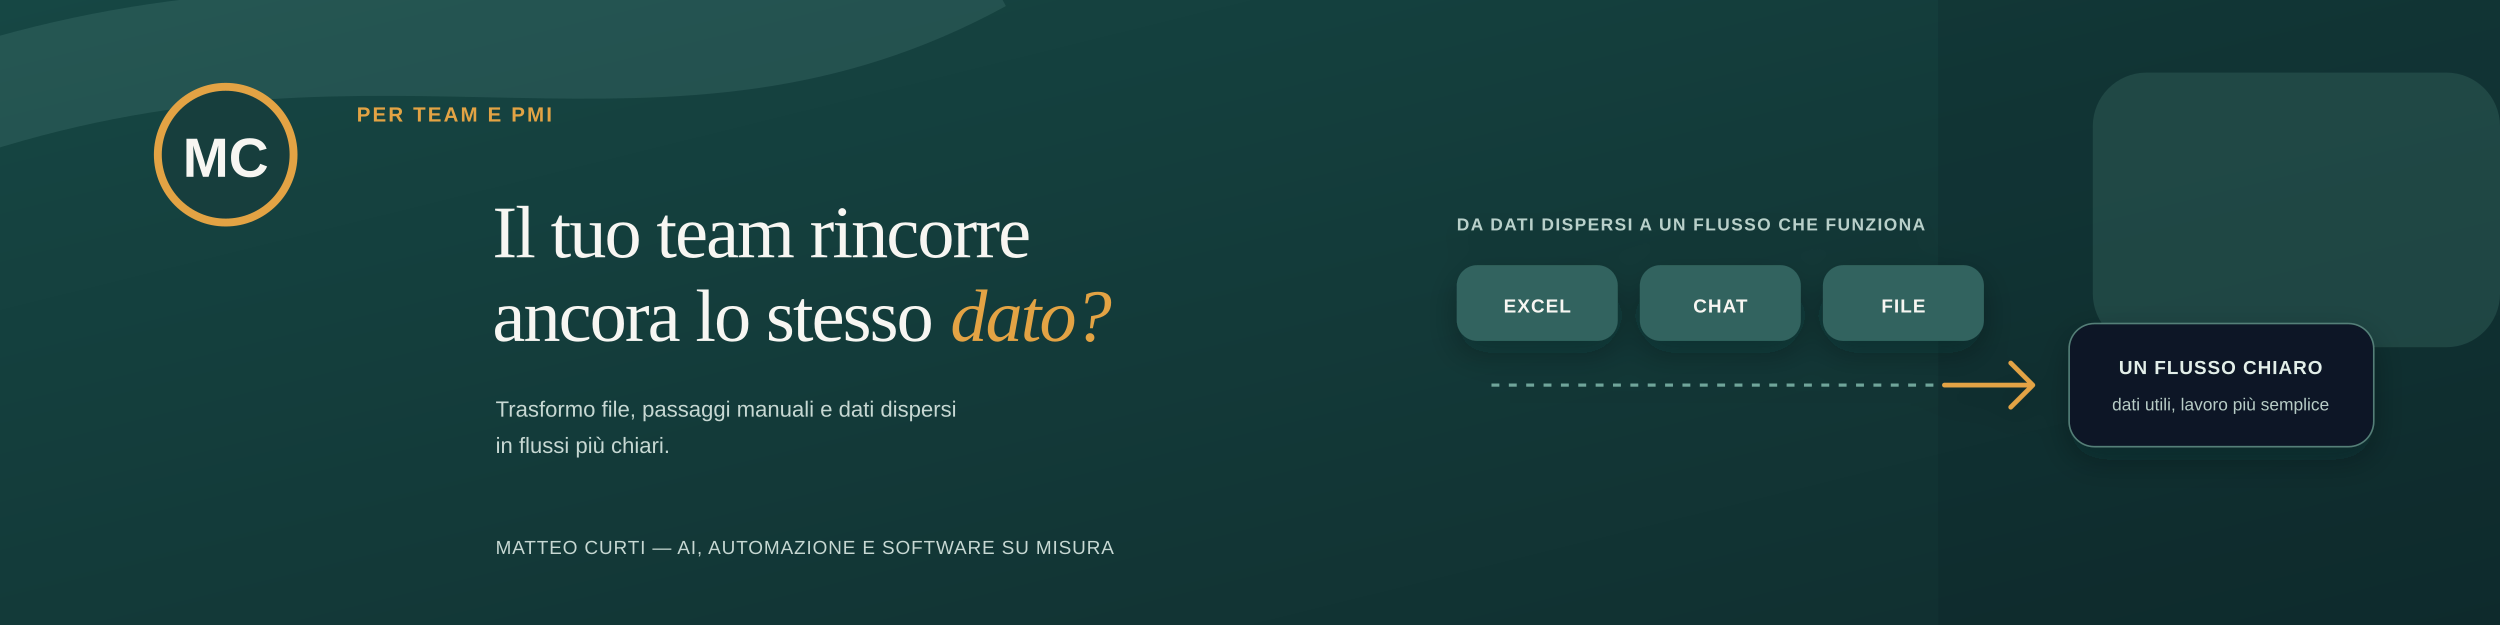
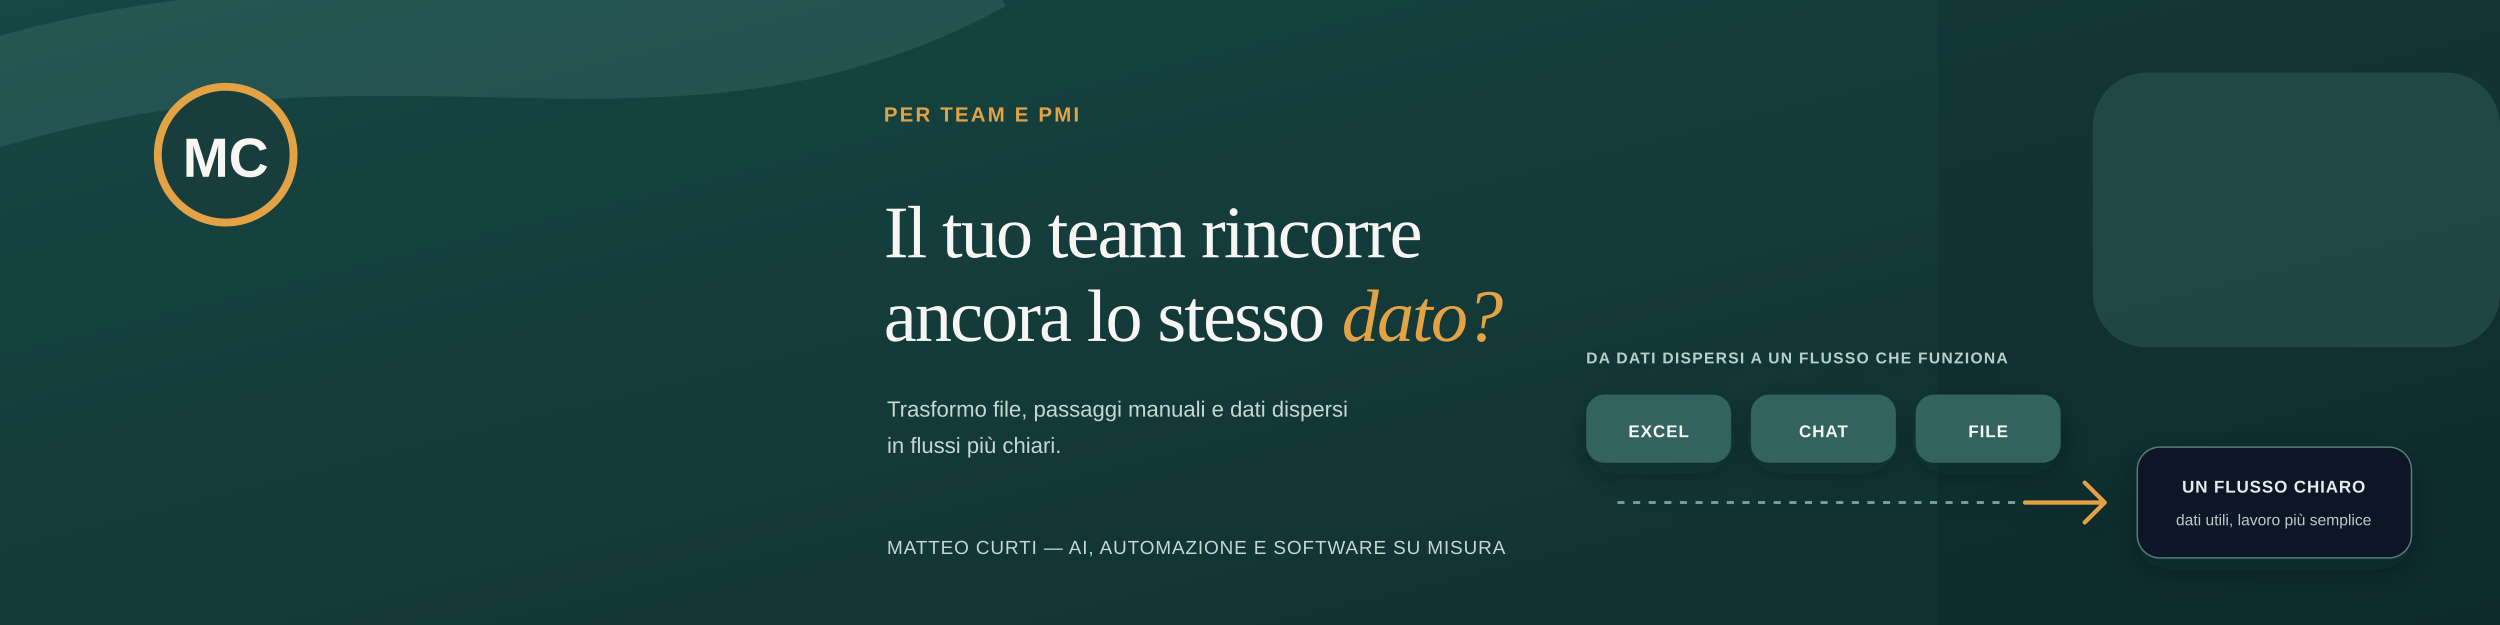
<svg xmlns="http://www.w3.org/2000/svg" width="1584" height="396" viewBox="0 0 1584 396" role="img" aria-labelledby="title description">
  <defs>
    <linearGradient id="background" x1="0" y1="0" x2="1" y2="1">
      <stop offset="0" stop-color="#164744" />
      <stop offset="1" stop-color="#102d2e" />
    </linearGradient>
    <filter id="shadow" x="-20%" y="-20%" width="140%" height="140%">
      <feDropShadow dx="0" dy="8" stdDeviation="10" flood-color="#061d1e" flood-opacity="0.3" />
    </filter>
    <style>
      .sans { font-family: Arial, Helvetica, sans-serif; }
      .serif { font-family: Georgia, 'Times New Roman', serif; }
      .eyebrow { fill: #e3a344; font-size: 13px; font-weight: 700; letter-spacing: 1.35px; }
      .small { fill: #c7d8d3; font-size: 14px; font-weight: 500; }
      .box-text { fill: #f7f6f2; font-size: 12px; font-weight: 700; letter-spacing: 0.65px; }
    </style>
  </defs>
  <rect width="1584" height="396" fill="url(#background)" />
  <path d="M-20 64 C250 -22 420 84 621 -26" fill="none" stroke="#91c3b8" stroke-opacity="0.13" stroke-width="68" />
  <rect x="1228" y="0" width="356" height="396" fill="#0b2225" fill-opacity="0.22" />
  <rect x="1326" y="46" width="258" height="174" rx="34" fill="#315e58" fill-opacity="0.48" />
  <g transform="translate(96 51)">
    <circle cx="47" cy="47" r="43" fill="#173e3d" stroke="#e3a344" stroke-width="5" />
    <text x="47" y="61" text-anchor="middle" class="sans" fill="#f7f6f2" font-size="35" font-weight="700">MC</text>
  </g>
-   <text x="226" y="77" class="sans eyebrow">PER TEAM E PMI</text>
-   <text x="312" y="163" class="serif" fill="#f7f6f2" font-size="47" letter-spacing="-1.2">Il tuo team rincorre</text>
-   <text x="312" y="216" class="serif" fill="#f7f6f2" font-size="47" letter-spacing="-1.2">ancora lo stesso <tspan fill="#e3a344" font-style="italic">dato?</tspan>
+   <text x="560" y="77" class="sans eyebrow">PER TEAM E PMI</text>
+   <text x="560" y="163" class="serif" fill="#f7f6f2" font-size="47" letter-spacing="-1.2">Il tuo team rincorre</text>
+   <text x="560" y="216" class="serif" fill="#f7f6f2" font-size="47" letter-spacing="-1.2">ancora lo stesso <tspan fill="#e3a344" font-style="italic">dato?</tspan>
  </text>
-   <text x="314" y="264" class="sans small">Trasformo file, passaggi manuali e dati dispersi</text>
-   <text x="314" y="287" class="sans small">in flussi più chiari.</text>
-   <text x="314" y="351" class="sans" fill="#c7d8d3" font-size="12" letter-spacing="0.55">MATTEO CURTI — AI, AUTOMAZIONE E SOFTWARE SU MISURA</text>
-   <g transform="translate(923 168)" filter="url(#shadow)">
+   <text x="562" y="264" class="sans small">Trasformo file, passaggi manuali e dati dispersi</text>
+   <text x="562" y="287" class="sans small">in flussi più chiari.</text>
+   <text x="562" y="351" class="sans" fill="#c7d8d3" font-size="12" letter-spacing="0.55">MATTEO CURTI — AI, AUTOMAZIONE E SOFTWARE SU MISURA</text>
+   <g transform="translate(1005 250) scale(0.9)" filter="url(#shadow)">
    <text x="0" y="-22" class="sans" fill="#b9d0ca" font-size="11" font-weight="700" letter-spacing="0.9">DA DATI DISPERSI A UN FLUSSO CHE FUNZIONA</text>
    <rect x="0" y="0" width="102" height="48" rx="13" fill="#32635e" />
    <rect x="116" y="0" width="102" height="48" rx="13" fill="#32635e" />
    <rect x="232" y="0" width="102" height="48" rx="13" fill="#32635e" />
    <text x="51" y="30" text-anchor="middle" class="sans box-text">EXCEL</text>
    <text x="167" y="30" text-anchor="middle" class="sans box-text">CHAT</text>
    <text x="283" y="30" text-anchor="middle" class="sans box-text">FILE</text>
    <path d="M22 76h287" stroke="#6fa59a" stroke-width="2" stroke-dasharray="5 6" />
    <path d="M309 76h56m-14-14 14 14-14 14" fill="none" stroke="#e3a344" stroke-width="3" stroke-linecap="round" stroke-linejoin="round" />
    <rect x="388" y="37" width="193" height="78" rx="16" fill="#0b1725" stroke="#557f78" />
    <text x="484" y="69" text-anchor="middle" class="sans" fill="#e3eee9" font-size="12" font-weight="700" letter-spacing="0.6">UN FLUSSO CHIARO</text>
    <text x="484" y="92" text-anchor="middle" class="sans" fill="#b9ccc7" font-size="11">dati utili, lavoro più semplice</text>
  </g>
</svg>
